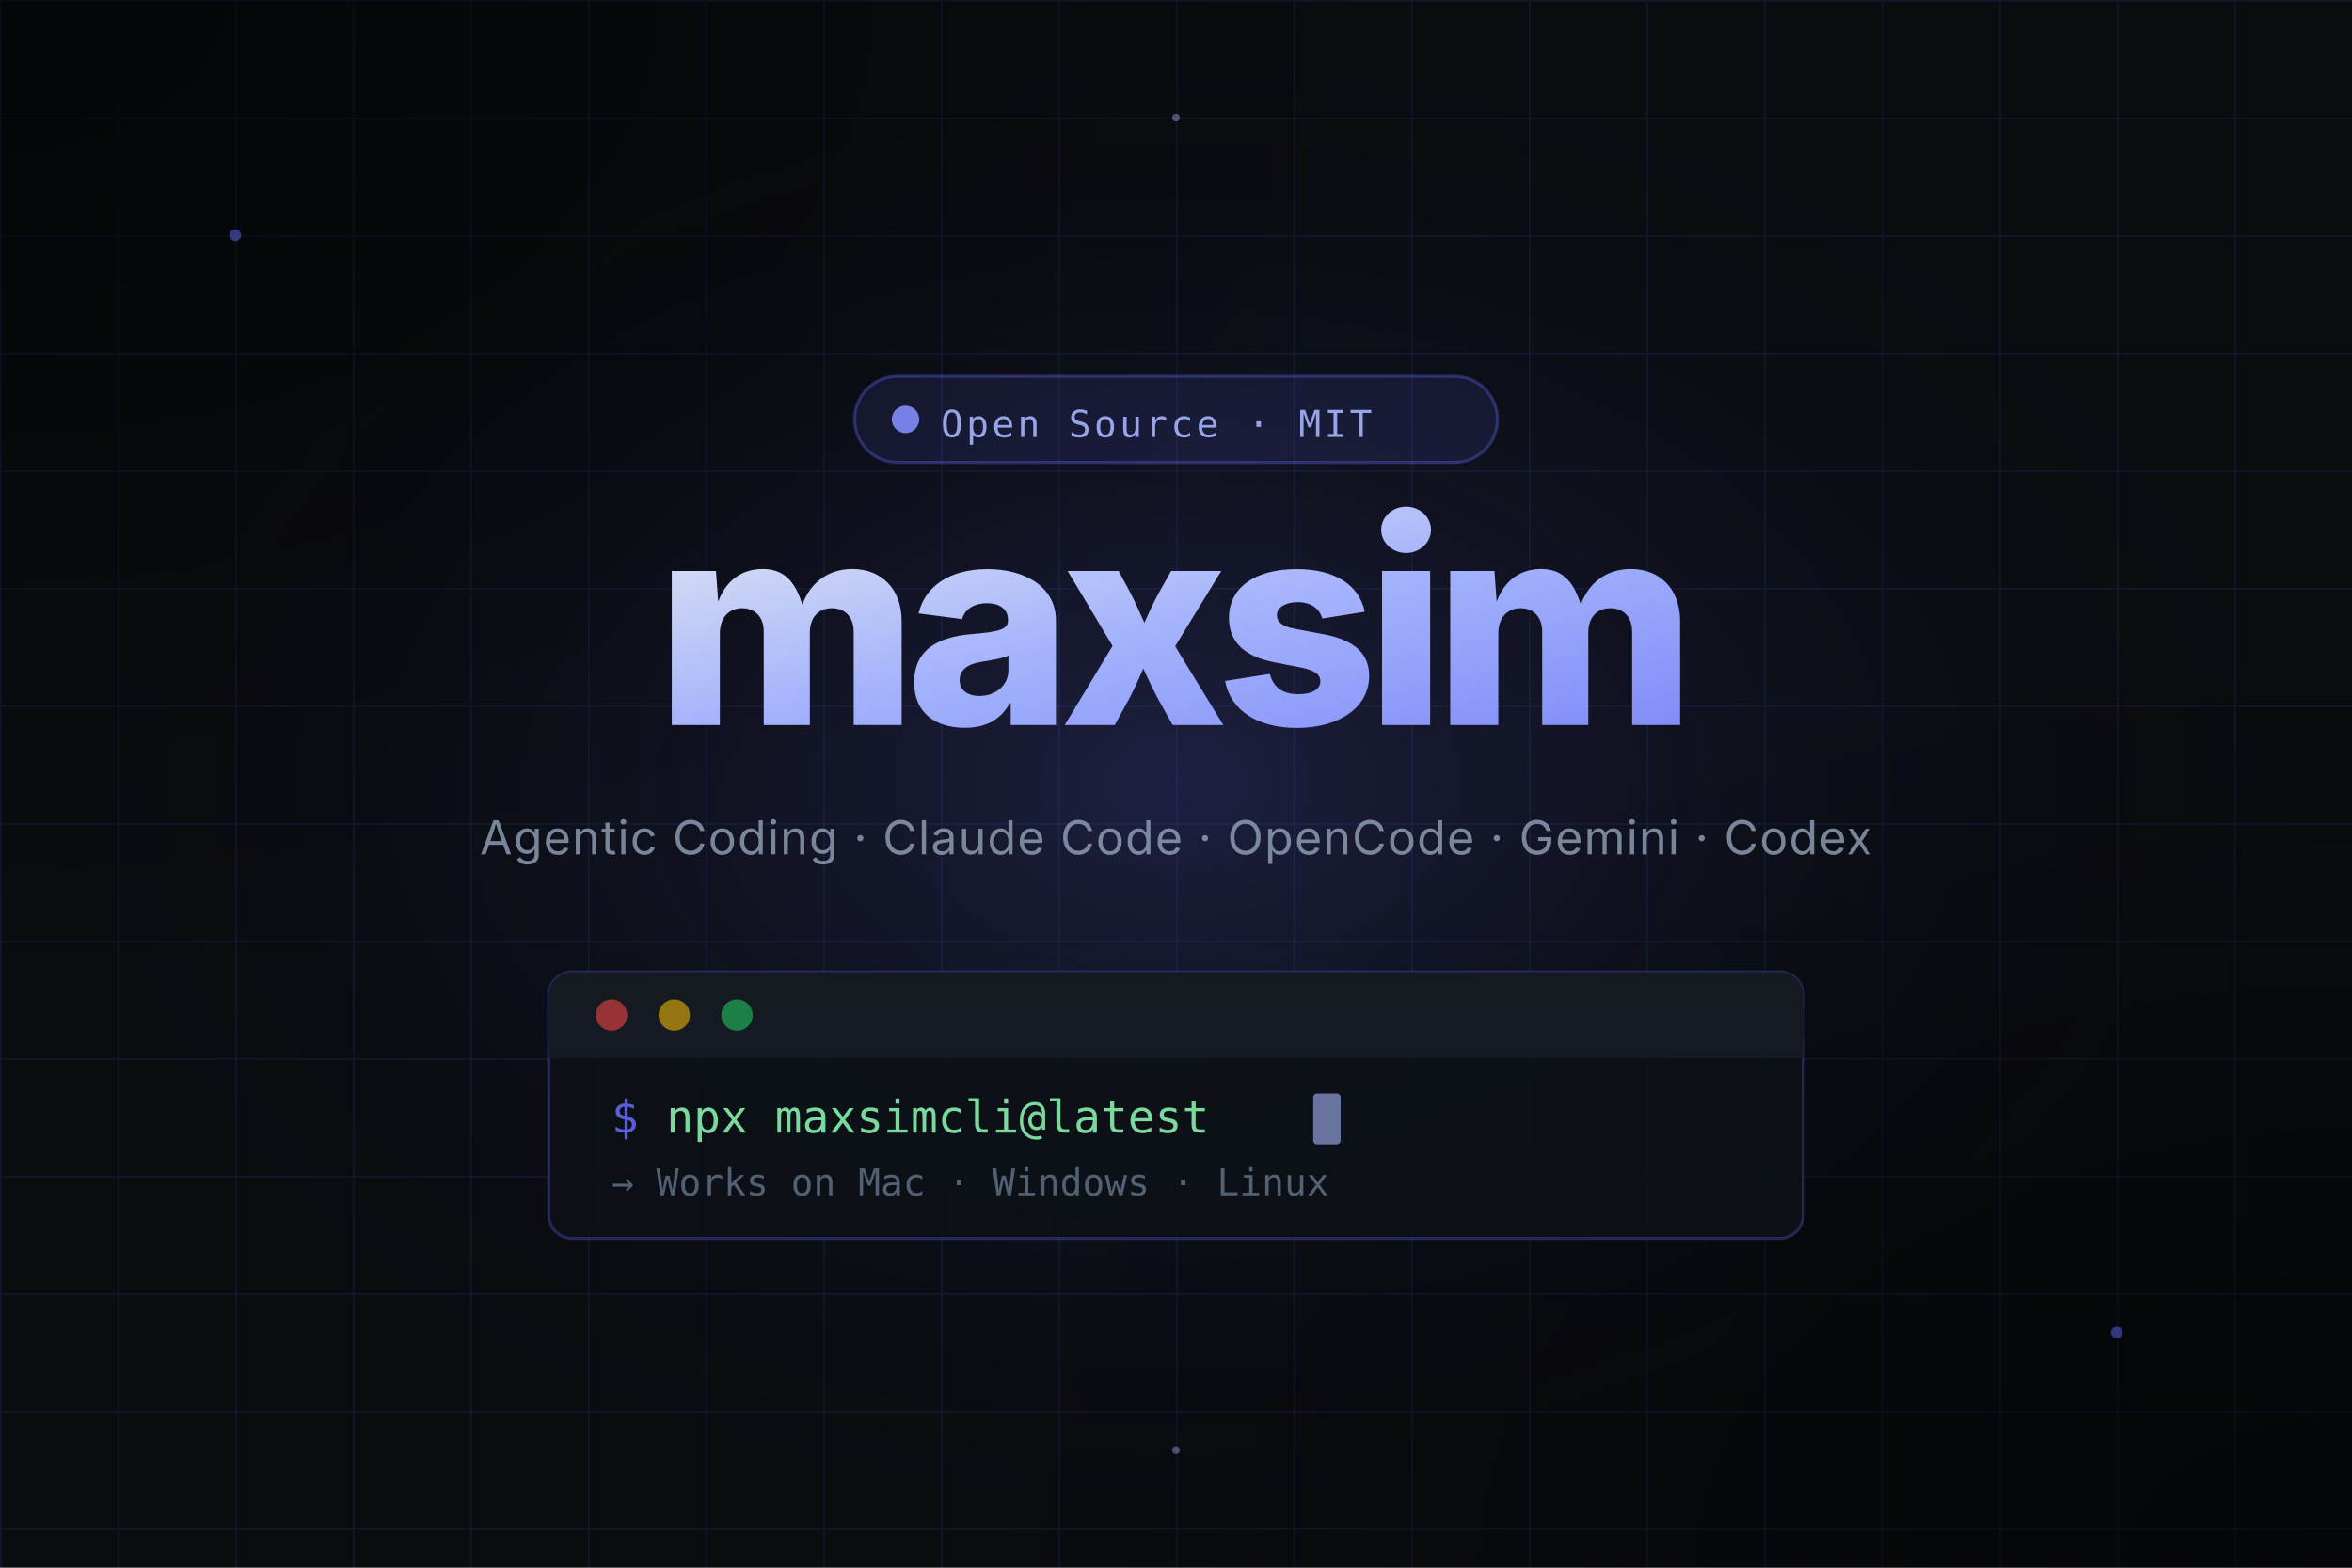
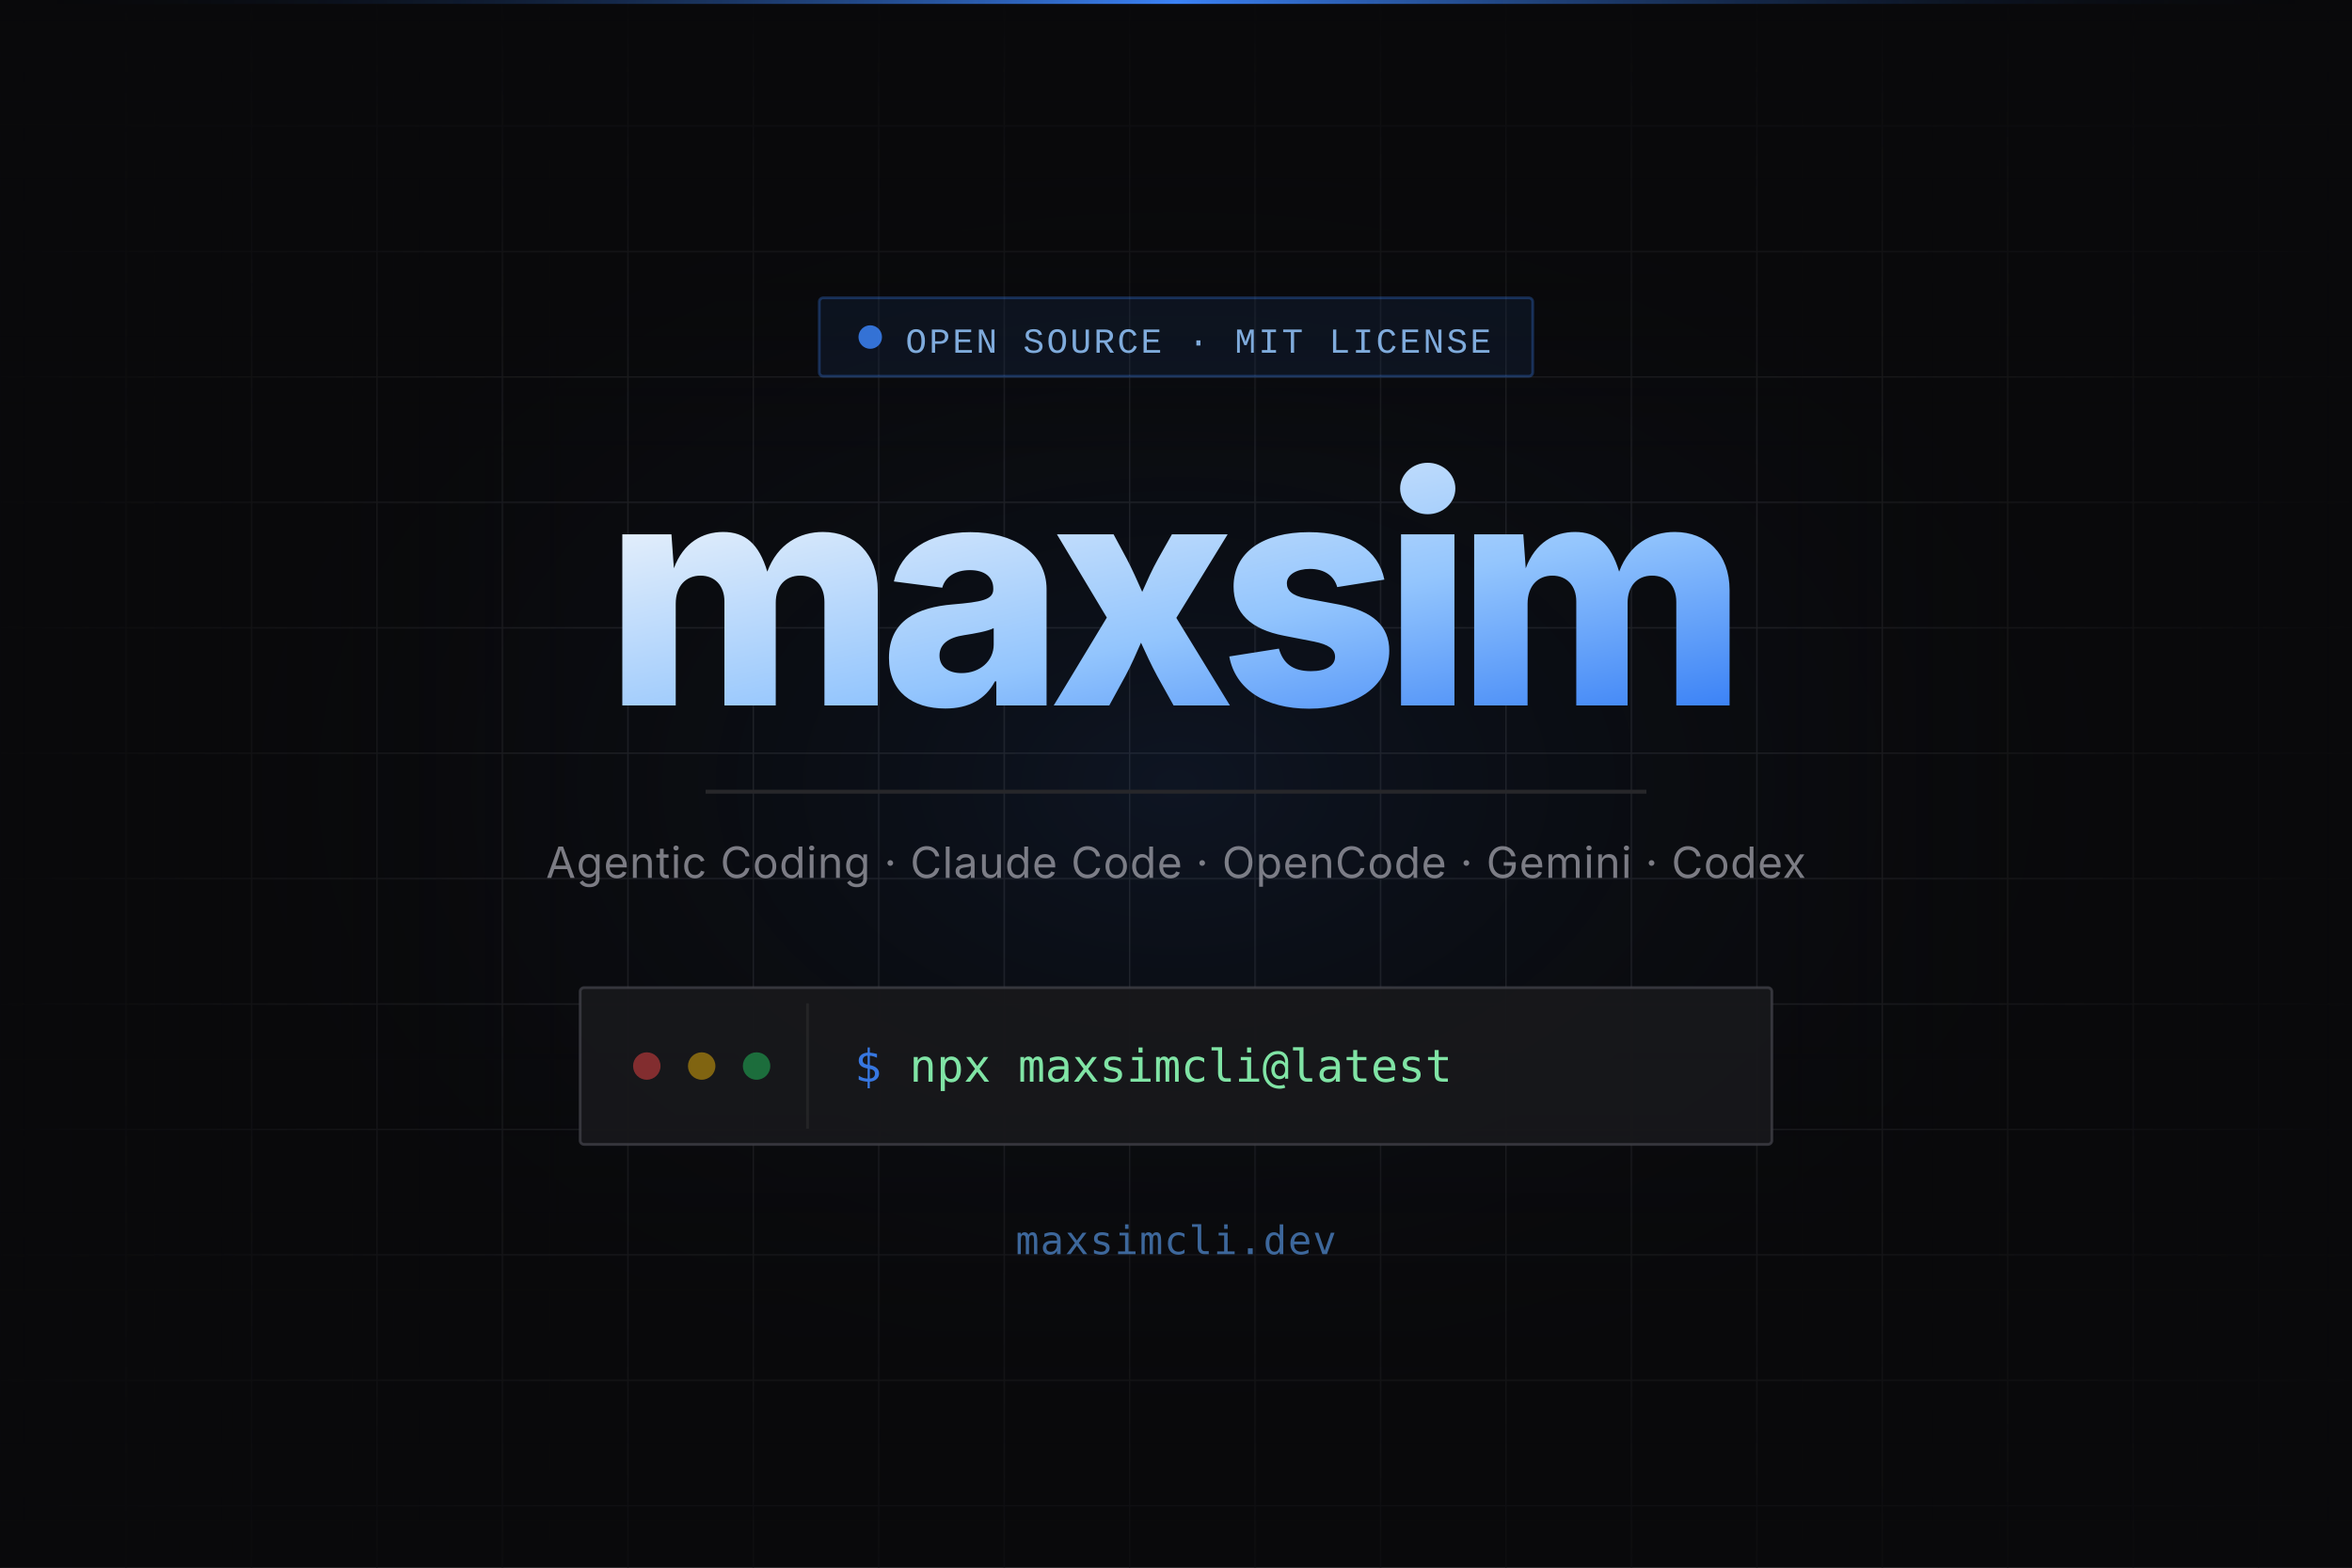
<svg xmlns="http://www.w3.org/2000/svg" width="600" height="400" viewBox="0 0 600 400">
  <defs>
-     <pattern id="grid" width="30" height="30" patternUnits="userSpaceOnUse">
-       <path d="M 30 0 L 0 0 0 30" fill="none" stroke="rgba(99,102,241,0.12)" stroke-width="0.8" />
+     <pattern id="grid" width="32" height="32" patternUnits="userSpaceOnUse">
+       <path d="M 32 0 L 0 0 0 32" fill="none" stroke="rgba(39,39,42,0.7)" stroke-width="0.7" />
    </pattern>
    <linearGradient id="titleGrad" x1="0%" y1="0%" x2="100%" y2="100%">
-       <stop offset="0%" stop-color="#e2e8f0" />
-       <stop offset="50%" stop-color="#a5b4fc" />
-       <stop offset="100%" stop-color="#818cf8" />
+       <stop offset="0%" stop-color="#fafafa" />
+       <stop offset="60%" stop-color="#93c5fd" />
+       <stop offset="100%" stop-color="#3b82f6" />
    </linearGradient>
-     <radialGradient id="glow" cx="50%" cy="50%" r="50%">
-       <stop offset="0%" stop-color="rgba(99,102,241,0.22)" />
+     <linearGradient id="accentLine" x1="0%" y1="0%" x2="100%" y2="0%">
+       <stop offset="0%" stop-color="transparent" />
+       <stop offset="50%" stop-color="#3b82f6" />
+       <stop offset="100%" stop-color="transparent" />
+     </linearGradient>
+     <radialGradient id="centerGlow" cx="50%" cy="50%" r="45%">
+       <stop offset="0%" stop-color="rgba(59,130,246,0.10)" />
      <stop offset="100%" stop-color="rgba(0,0,0,0)" />
    </radialGradient>
-     <radialGradient id="cornerTL" cx="0%" cy="0%" r="60%">
-       <stop offset="0%" stop-color="rgba(0,0,0,0.55)" />
-       <stop offset="100%" stop-color="rgba(0,0,0,0)" />
-     </radialGradient>
-     <radialGradient id="cornerBR" cx="100%" cy="100%" r="60%">
-       <stop offset="0%" stop-color="rgba(0,0,0,0.55)" />
-       <stop offset="100%" stop-color="rgba(0,0,0,0)" />
-     </radialGradient>
-     <clipPath id="termClip">
-       <rect x="140" y="280" width="320" height="68" rx="6" />
-     </clipPath>
+     <linearGradient id="fadeLeft" x1="0%" y1="0%" x2="100%" y2="0%">
+       <stop offset="0%" stop-color="#09090b" stop-opacity="1" />
+       <stop offset="25%" stop-color="#09090b" stop-opacity="0" />
+     </linearGradient>
+     <linearGradient id="fadeRight" x1="100%" y1="0%" x2="0%" y2="0%">
+       <stop offset="0%" stop-color="#09090b" stop-opacity="1" />
+       <stop offset="25%" stop-color="#09090b" stop-opacity="0" />
+     </linearGradient>
+     <linearGradient id="fadeTop" x1="0%" y1="0%" x2="0%" y2="100%">
+       <stop offset="0%" stop-color="#09090b" stop-opacity="1" />
+       <stop offset="30%" stop-color="#09090b" stop-opacity="0" />
+     </linearGradient>
+     <linearGradient id="fadeBottom" x1="0%" y1="100%" x2="0%" y2="0%">
+       <stop offset="0%" stop-color="#09090b" stop-opacity="0.8" />
+       <stop offset="35%" stop-color="#09090b" stop-opacity="0" />
+     </linearGradient>
  </defs>
-   <rect width="600" height="400" fill="#0a0c10" />
+   <rect width="600" height="400" fill="#09090b" />
  <rect width="600" height="400" fill="url(#grid)" />
-   <rect width="600" height="400" fill="url(#glow)" />
-   <rect width="600" height="400" fill="url(#cornerTL)" />
-   <rect width="600" height="400" fill="url(#cornerBR)" />
-   <circle cx="60" cy="60" r="1.5" fill="rgba(99,102,241,0.5)" />
-   <circle cx="540" cy="340" r="1.5" fill="rgba(99,102,241,0.5)" />
-   <circle cx="300" cy="30" r="1" fill="rgba(165,180,252,0.4)" />
-   <circle cx="300" cy="370" r="1" fill="rgba(165,180,252,0.4)" />
-   <rect x="218" y="96" width="164" height="22" rx="11" fill="rgba(99,102,241,0.12)" stroke="rgba(99,102,241,0.35)" stroke-width="0.8" />
-   <circle cx="231" cy="107" r="3.5" fill="#818cf8" opacity="0.9" />
-   <text x="240" y="111.5" font-family="'SF Mono', 'Fira Code', monospace" font-size="9.5" fill="rgba(165,180,252,0.9)" letter-spacing="0.8">Open Source · MIT</text>
-   <text x="300" y="185" text-anchor="middle" font-family="'Space Grotesk', 'Inter', system-ui, sans-serif" font-size="72" font-weight="800" letter-spacing="-3" fill="url(#titleGrad)">maxsim</text>
-   <text x="300" y="218" text-anchor="middle" font-family="'Inter', system-ui, sans-serif" font-size="12" font-weight="400" fill="rgba(148,163,184,0.8)" letter-spacing="0.3">Agentic Coding · Claude Code · OpenCode · Gemini · Codex</text>
-   <rect x="140" y="248" width="320" height="68" rx="6" fill="rgba(13,17,23,0.9)" stroke="rgba(99,102,241,0.3)" stroke-width="0.8" />
-   <rect x="140" y="248" width="320" height="22" rx="6" fill="rgba(22,27,34,0.95)" />
-   <rect x="140" y="258" width="320" height="12" fill="rgba(22,27,34,0.95)" />
-   <circle cx="156" cy="259" r="4" fill="rgba(239,68,68,0.6)" />
-   <circle cx="172" cy="259" r="4" fill="rgba(234,179,8,0.6)" />
-   <circle cx="188" cy="259" r="4" fill="rgba(34,197,94,0.6)" />
-   <text x="156" y="289" font-family="'SF Mono', 'Fira Code', monospace" font-size="11.5" fill="rgba(99,102,241,0.9)">$</text>
-   <text x="170" y="289" font-family="'SF Mono', 'Fira Code', monospace" font-size="11.5" fill="rgba(134,239,172,0.9)">npx maxsimcli@latest</text>
-   <rect x="335" y="279" width="7" height="13" rx="1" fill="rgba(165,180,252,0.6)" />
-   <text x="156" y="305" font-family="'SF Mono', 'Fira Code', monospace" font-size="9.5" fill="rgba(100,116,139,0.8)">→ Works on Mac · Windows · Linux</text>
+   <rect width="600" height="400" fill="url(#centerGlow)" />
+   <rect width="600" height="400" fill="url(#fadeLeft)" />
+   <rect width="600" height="400" fill="url(#fadeRight)" />
+   <rect width="600" height="400" fill="url(#fadeTop)" />
+   <rect width="600" height="400" fill="url(#fadeBottom)" />
+   <rect x="0" y="0" width="600" height="1" fill="url(#accentLine)" />
+   <rect x="209" y="76" width="182" height="20" rx="1" fill="rgba(59,130,246,0.08)" stroke="rgba(59,130,246,0.3)" stroke-width="0.7" />
+   <circle cx="222" cy="86" r="3" fill="#3b82f6" opacity="0.85" />
+   <text x="231" y="90" font-family="'SF Mono', 'Fira Code', 'Courier New', monospace" font-size="9" fill="rgba(147,197,253,0.85)" letter-spacing="0.6">OPEN SOURCE · MIT LICENSE</text>
+   <text x="300" y="180" text-anchor="middle" font-family="'Space Grotesk', 'Inter', system-ui, sans-serif" font-size="80" font-weight="800" letter-spacing="-4" fill="url(#titleGrad)">maxsim</text>
+   <line x1="180" y1="202" x2="420" y2="202" stroke="rgba(39,39,42,1)" stroke-width="1" />
+   <text x="300" y="224" text-anchor="middle" font-family="'Inter', system-ui, sans-serif" font-size="11" fill="rgba(161,161,170,0.75)" letter-spacing="0.2">Agentic Coding · Claude Code · OpenCode · Gemini · Codex</text>
+   <rect x="148" y="252" width="304" height="40" rx="1" fill="rgba(24,24,27,0.95)" stroke="rgba(63,63,70,0.8)" stroke-width="0.7" />
+   <circle cx="165" cy="272" r="3.5" fill="rgba(239,68,68,0.5)" />
+   <circle cx="179" cy="272" r="3.5" fill="rgba(234,179,8,0.5)" />
+   <circle cx="193" cy="272" r="3.5" fill="rgba(34,197,94,0.5)" />
+   <line x1="206" y1="256" x2="206" y2="288" stroke="rgba(39,39,42,0.8)" stroke-width="0.7" />
+   <text x="218" y="276" font-family="'SF Mono', 'Fira Code', monospace" font-size="11.5" fill="rgba(59,130,246,0.9)">$</text>
+   <text x="232" y="276" font-family="'SF Mono', 'Fira Code', monospace" font-size="11.5" fill="rgba(134,239,172,0.95)">npx maxsimcli@latest</text>
+   <text x="300" y="320" text-anchor="middle" font-family="'SF Mono', 'Fira Code', monospace" font-size="10" fill="rgba(96,165,250,0.6)" letter-spacing="0.3">maxsimcli.dev</text>
</svg>
